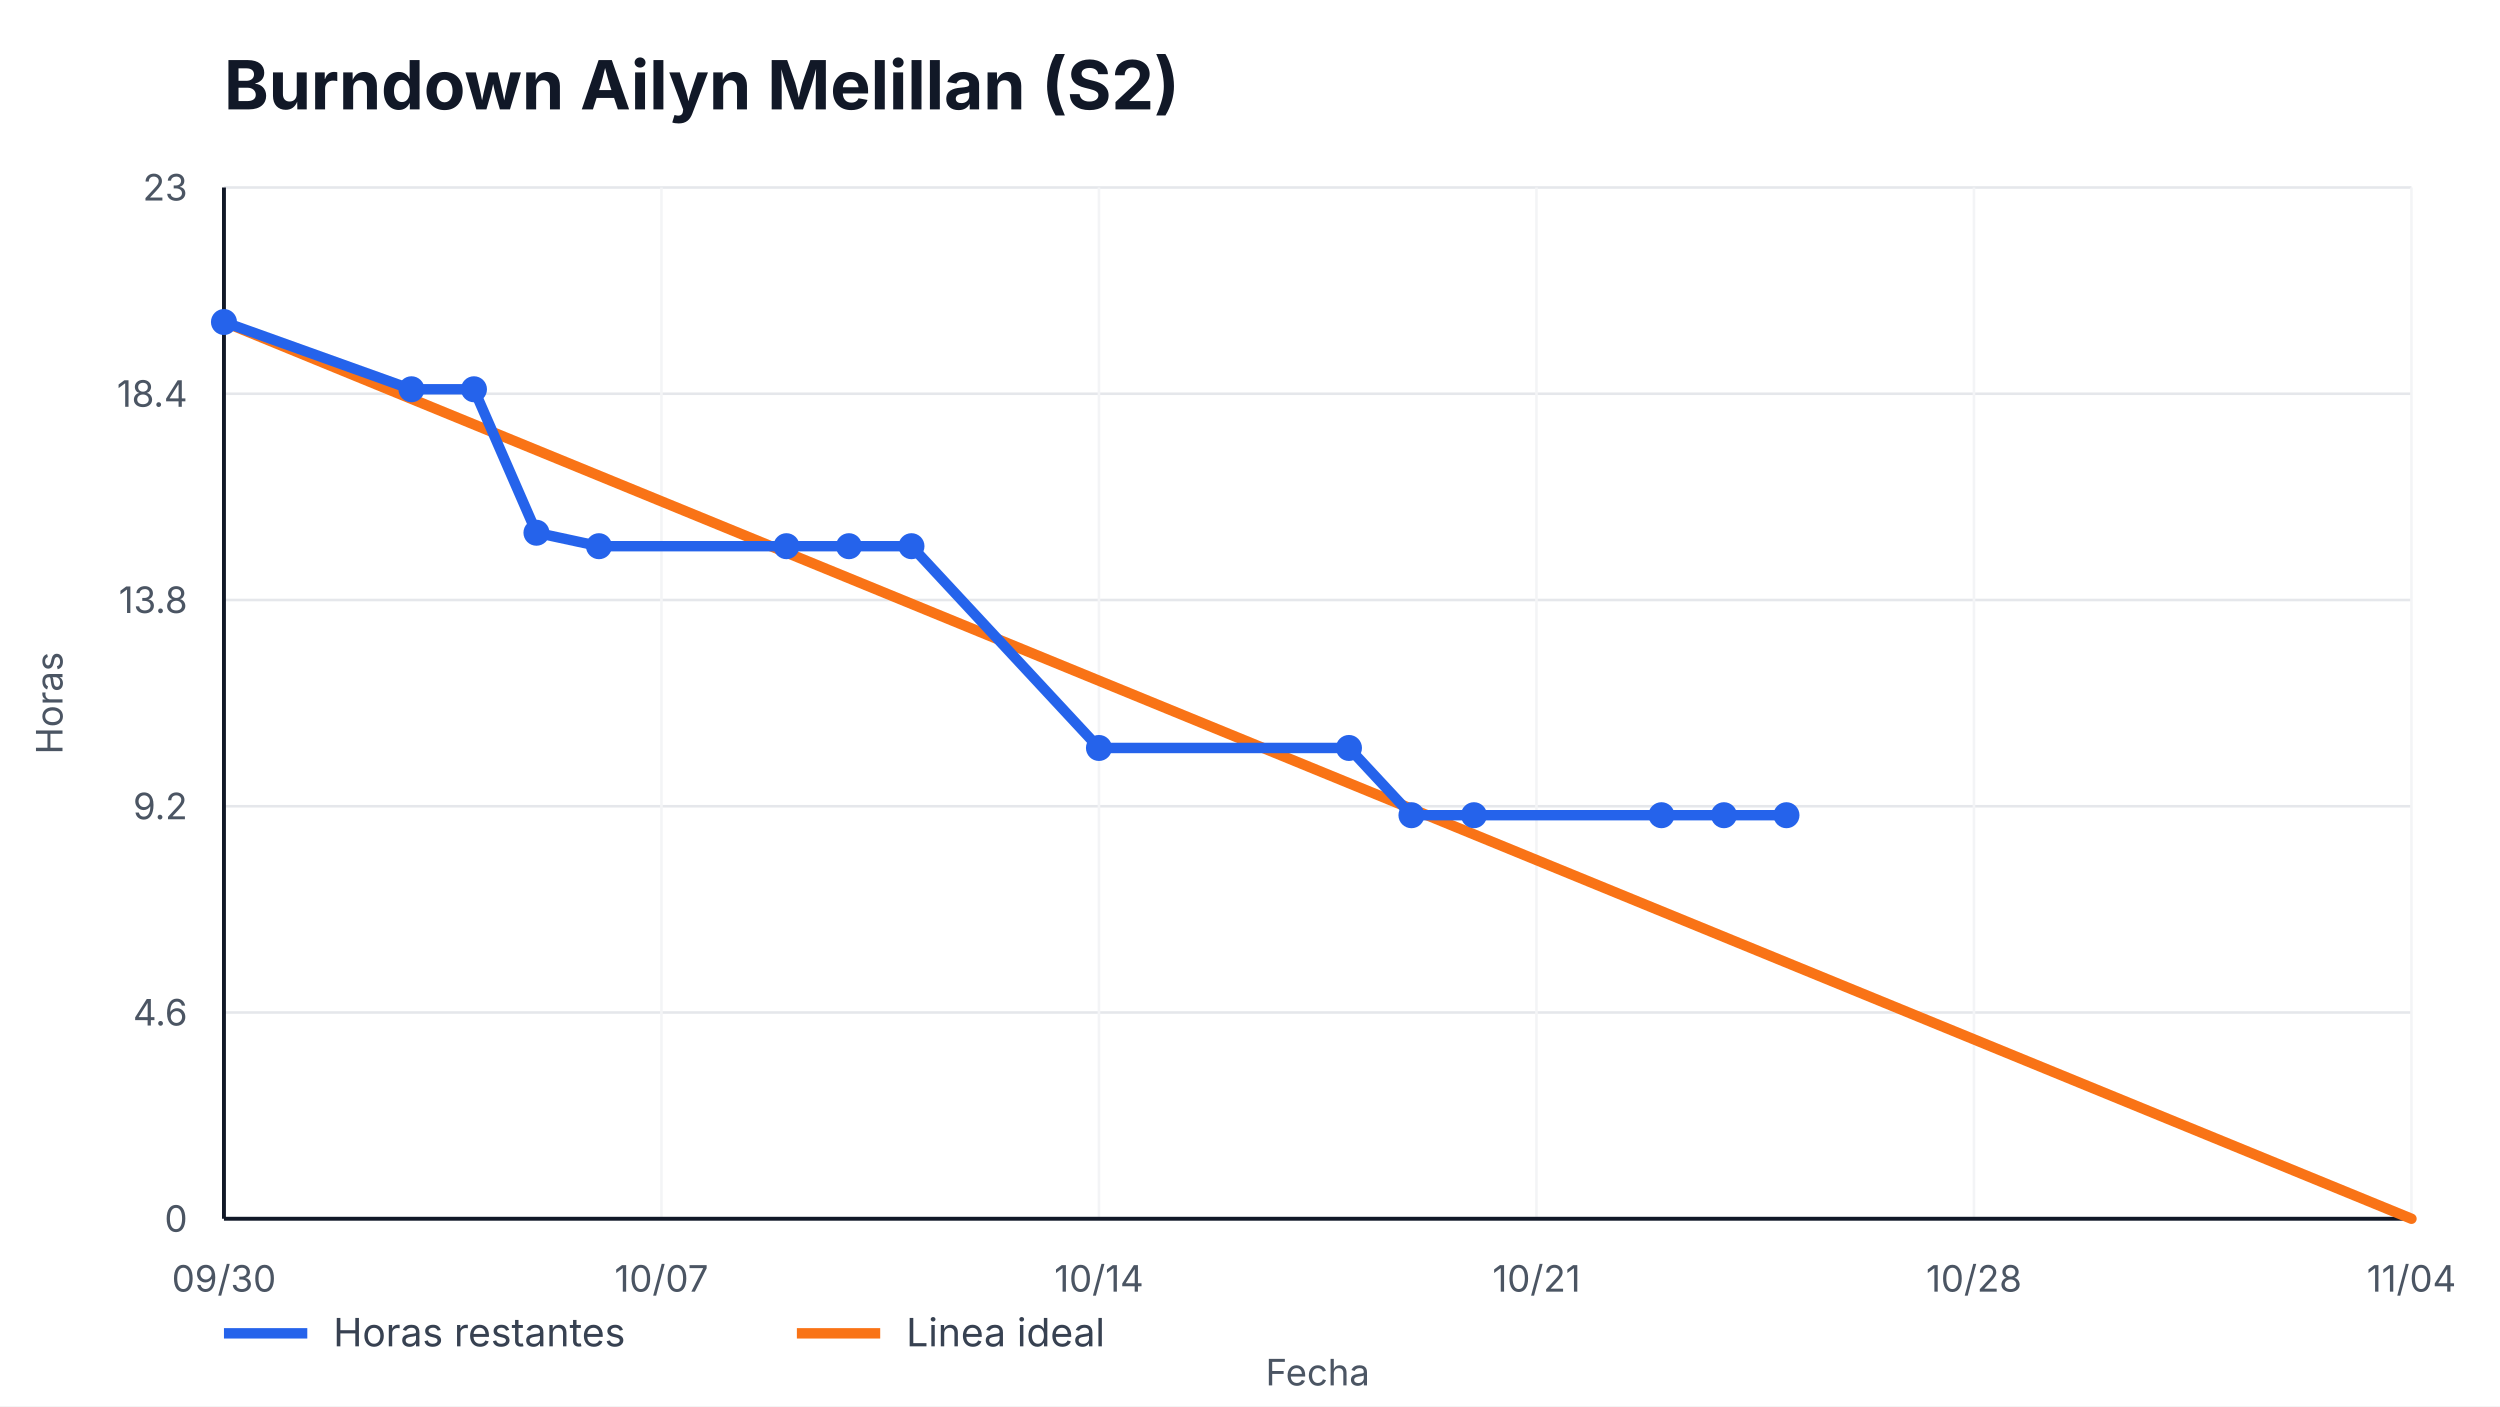
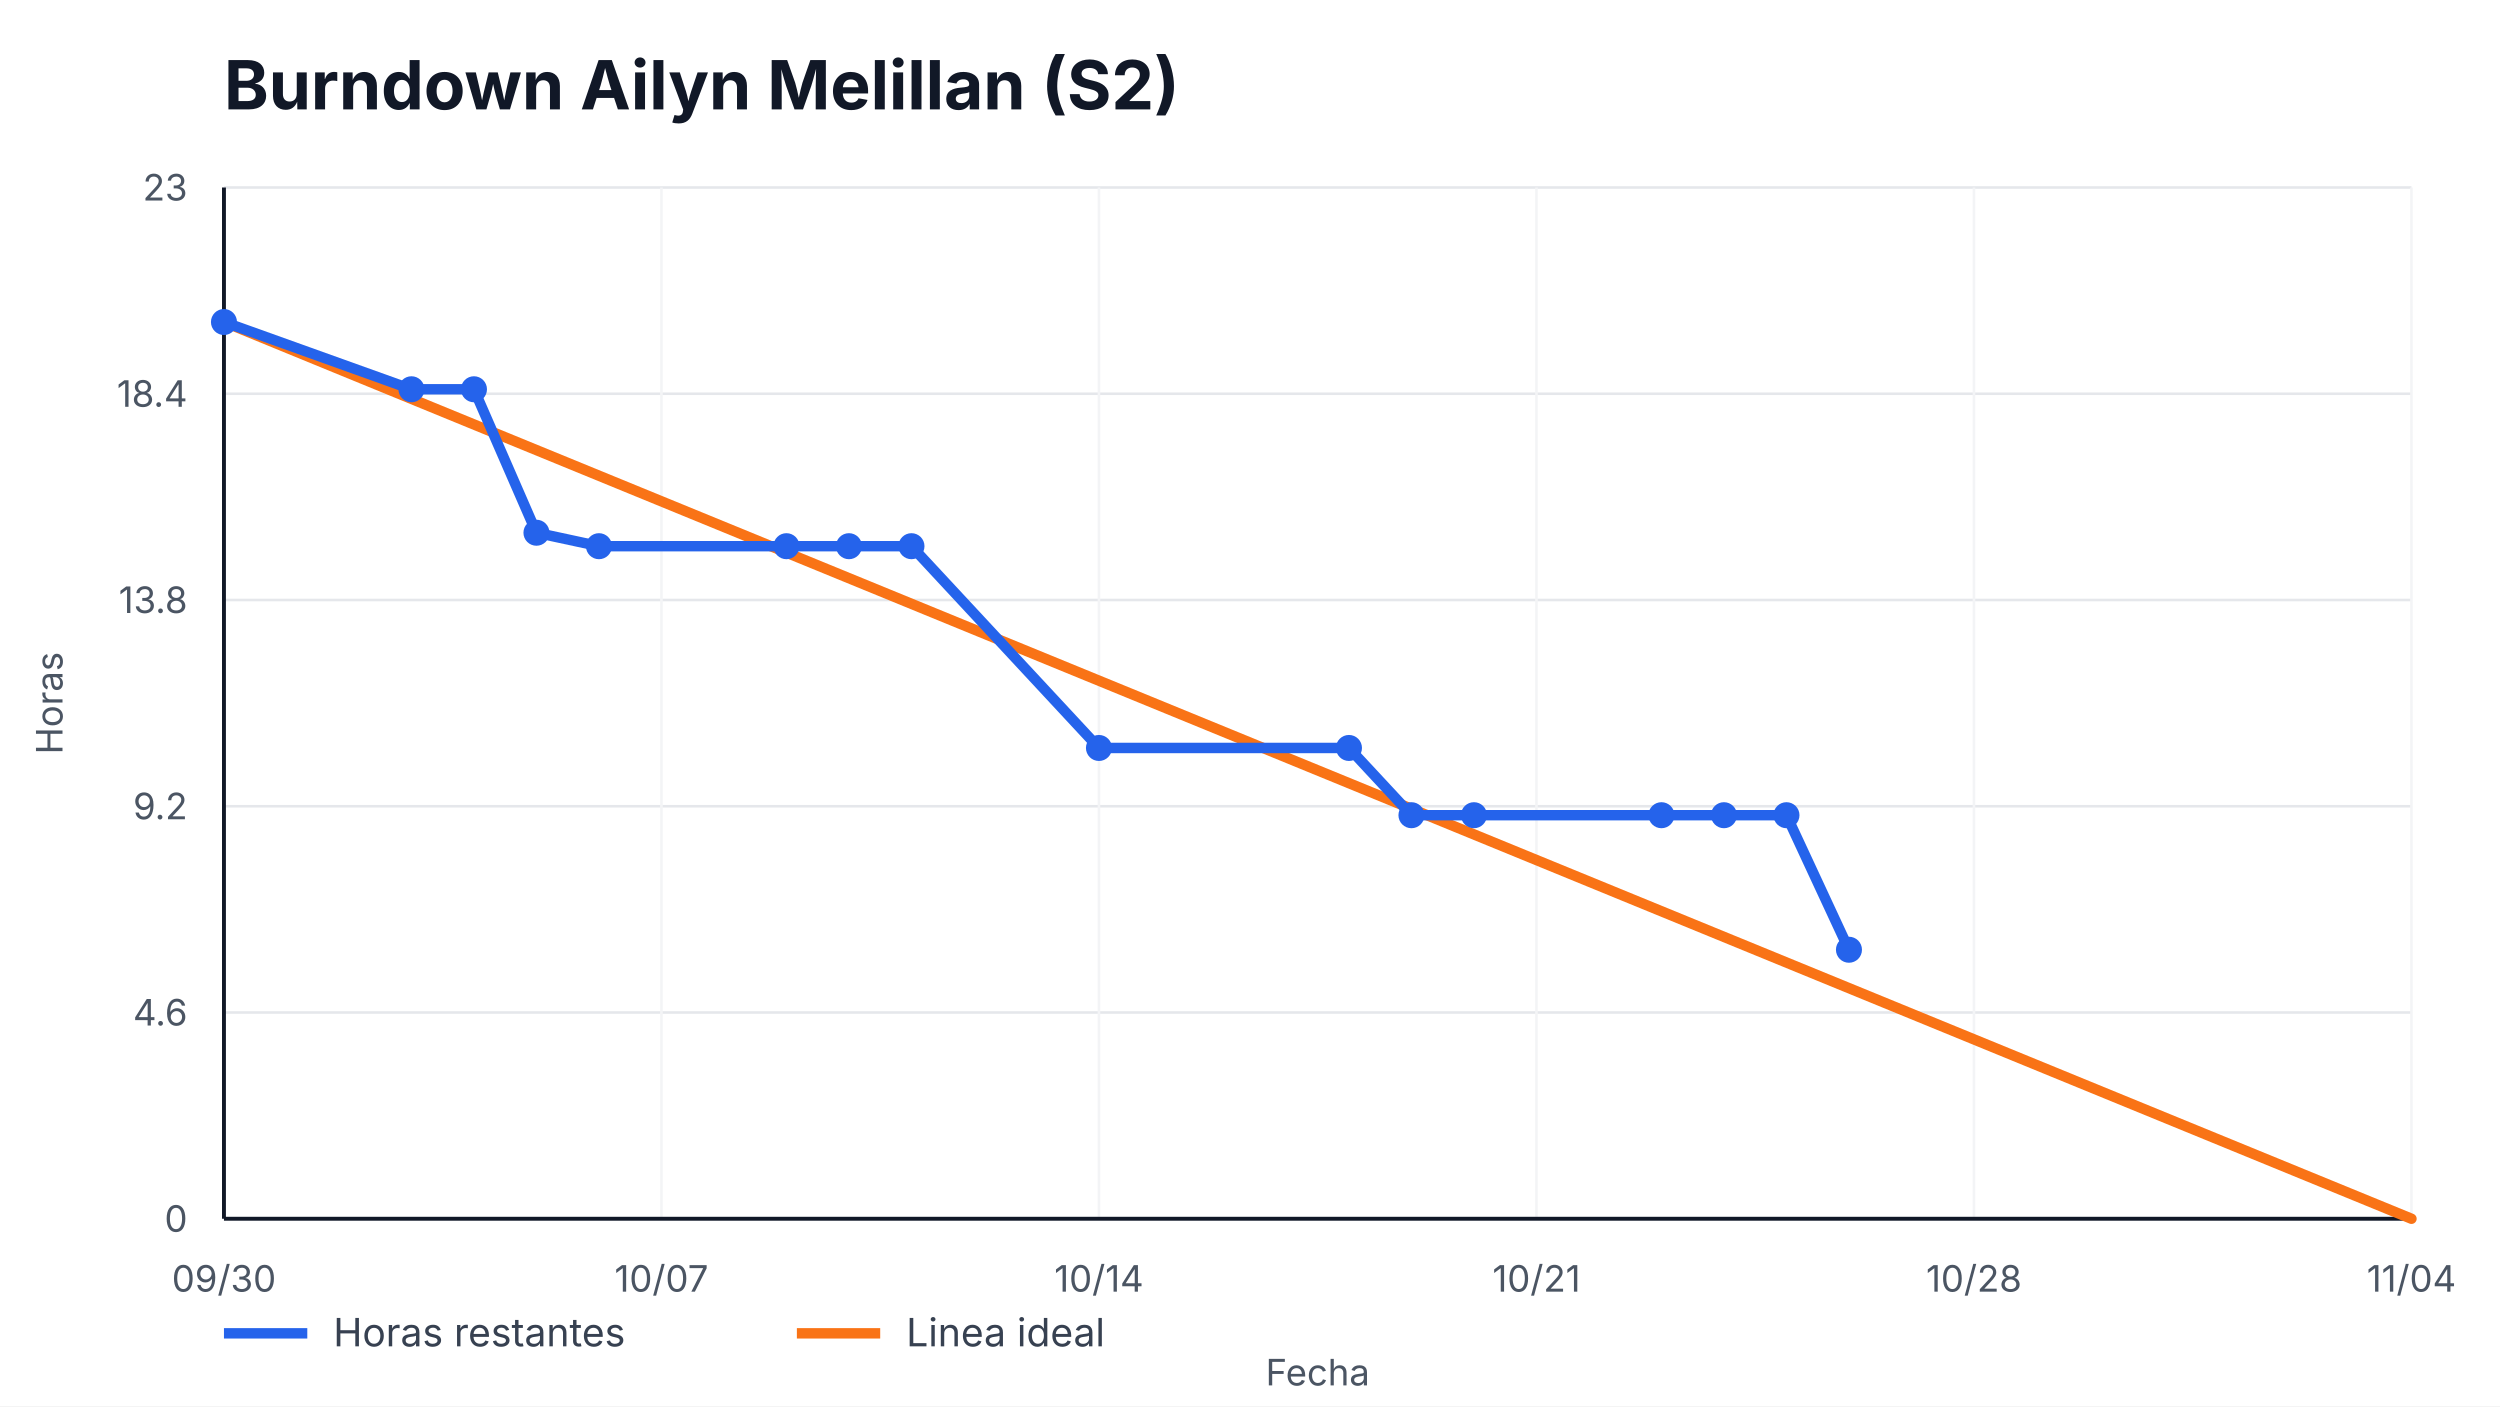
<svg xmlns="http://www.w3.org/2000/svg" width="960" height="540" viewBox="0 0 960 540" role="img" aria-label="Burndown Ailyn Melillan (S2)">
  <style>
    text { font-family: -apple-system, BlinkMacSystemFont, "Segoe UI", sans-serif; fill: #111827; }
    .title { font-size: 26px; font-weight: 700; }
    .axis { font-size: 14px; fill: #4b5563; }
    .legend { font-size: 15px; fill: #374151; }
    .overrun { font-size: 14px; font-weight: 700; fill: #b91c1c; }
  </style>
  <rect width="100%" height="100%" fill="#ffffff" />
  <text x="86" y="42" class="title">Burndown Ailyn Melillan (S2)</text>
  <g>
    <line x1="86" y1="468.00" x2="926" y2="468.00" stroke="#e5e7eb" />
    <line x1="86" y1="388.80" x2="926" y2="388.80" stroke="#e5e7eb" />
    <line x1="86" y1="309.60" x2="926" y2="309.60" stroke="#e5e7eb" />
    <line x1="86" y1="230.40" x2="926" y2="230.40" stroke="#e5e7eb" />
    <line x1="86" y1="151.20" x2="926" y2="151.20" stroke="#e5e7eb" />
    <line x1="86" y1="72.00" x2="926" y2="72.00" stroke="#e5e7eb" />
  </g>
  <g>
    <line x1="86.00" y1="72" x2="86.00" y2="468" stroke="#f3f4f6" />
    <text x="86.00" y="496" text-anchor="middle" class="axis">09/30</text>
    <line x1="254.00" y1="72" x2="254.00" y2="468" stroke="#f3f4f6" />
    <text x="254.00" y="496" text-anchor="middle" class="axis">10/07</text>
    <line x1="422.00" y1="72" x2="422.00" y2="468" stroke="#f3f4f6" />
    <text x="422.00" y="496" text-anchor="middle" class="axis">10/14</text>
    <line x1="590.00" y1="72" x2="590.00" y2="468" stroke="#f3f4f6" />
    <text x="590.00" y="496" text-anchor="middle" class="axis">10/21</text>
    <line x1="758.00" y1="72" x2="758.00" y2="468" stroke="#f3f4f6" />
    <text x="758.00" y="496" text-anchor="middle" class="axis">10/28</text>
    <line x1="926.00" y1="72" x2="926.00" y2="468" stroke="#f3f4f6" />
    <text x="926.00" y="496" text-anchor="middle" class="axis">11/04</text>
  </g>
  <line x1="86" y1="468" x2="926" y2="468" stroke="#111827" stroke-width="1.5" />
  <line x1="86" y1="72" x2="86" y2="468" stroke="#111827" stroke-width="1.5" />
  <g>
    <text x="72" y="473.00" text-anchor="end" class="axis">0</text>
    <text x="72" y="393.80" text-anchor="end" class="axis">4.6</text>
    <text x="72" y="314.60" text-anchor="end" class="axis">9.2</text>
    <text x="72" y="235.40" text-anchor="end" class="axis">13.8</text>
    <text x="72" y="156.20" text-anchor="end" class="axis">18.4</text>
    <text x="72" y="77.00" text-anchor="end" class="axis">23</text>
  </g>
  <polyline points="86.00,123.65 926.00,468.00" fill="none" stroke="#f97316" stroke-width="4" stroke-linecap="round" />
-   <polyline points="86.00,123.65 158.00,149.48 182.00,149.48 206.00,204.57 230.00,209.74 302.00,209.74 326.00,209.74 350.00,209.74 422.00,287.22 518.00,287.22 542.00,313.04 566.00,313.04 638.00,313.04 662.00,313.04 686.00,313.04" fill="none" stroke="#2563eb" stroke-width="4" stroke-linecap="round" stroke-linejoin="round" />
+   <polyline points="86.00,123.65 158.00,149.48 182.00,149.48 206.00,204.57 230.00,209.74 302.00,209.74 326.00,209.74 350.00,209.74 422.00,287.22 518.00,287.22 542.00,313.04 566.00,313.04 638.00,313.04 662.00,313.04 686.00,313.04 710.00,364.70" fill="none" stroke="#2563eb" stroke-width="4" stroke-linecap="round" stroke-linejoin="round" />
  <g>
    <circle cx="86.00" cy="123.65" r="5" fill="#2563eb" />
    <circle cx="158.00" cy="149.48" r="5" fill="#2563eb" />
    <circle cx="182.00" cy="149.48" r="5" fill="#2563eb" />
    <circle cx="206.00" cy="204.57" r="5" fill="#2563eb" />
    <circle cx="230.00" cy="209.74" r="5" fill="#2563eb" />
    <circle cx="302.00" cy="209.74" r="5" fill="#2563eb" />
    <circle cx="326.00" cy="209.74" r="5" fill="#2563eb" />
    <circle cx="350.00" cy="209.74" r="5" fill="#2563eb" />
    <circle cx="422.00" cy="287.22" r="5" fill="#2563eb" />
    <circle cx="518.00" cy="287.22" r="5" fill="#2563eb" />
    <circle cx="542.00" cy="313.04" r="5" fill="#2563eb" />
    <circle cx="566.00" cy="313.04" r="5" fill="#2563eb" />
    <circle cx="638.00" cy="313.04" r="5" fill="#2563eb" />
    <circle cx="662.00" cy="313.04" r="5" fill="#2563eb" />
    <circle cx="686.00" cy="313.04" r="5" fill="#2563eb" />
+     <circle cx="710.00" cy="364.70" r="5" fill="#2563eb" />
  </g>
  <line x1="86" y1="512" x2="118" y2="512" stroke="#2563eb" stroke-width="4" />
  <text x="128" y="517" class="legend">Horas restantes</text>
  <line x1="306" y1="512" x2="338" y2="512" stroke="#f97316" stroke-width="4" />
  <text x="348" y="517" class="legend">Linea ideal</text>
  <text x="506.0" y="532" text-anchor="middle" class="axis">Fecha</text>
  <text x="24" y="270.0" transform="rotate(-90 24,270.0)" text-anchor="middle" class="axis">Horas</text>
</svg>
